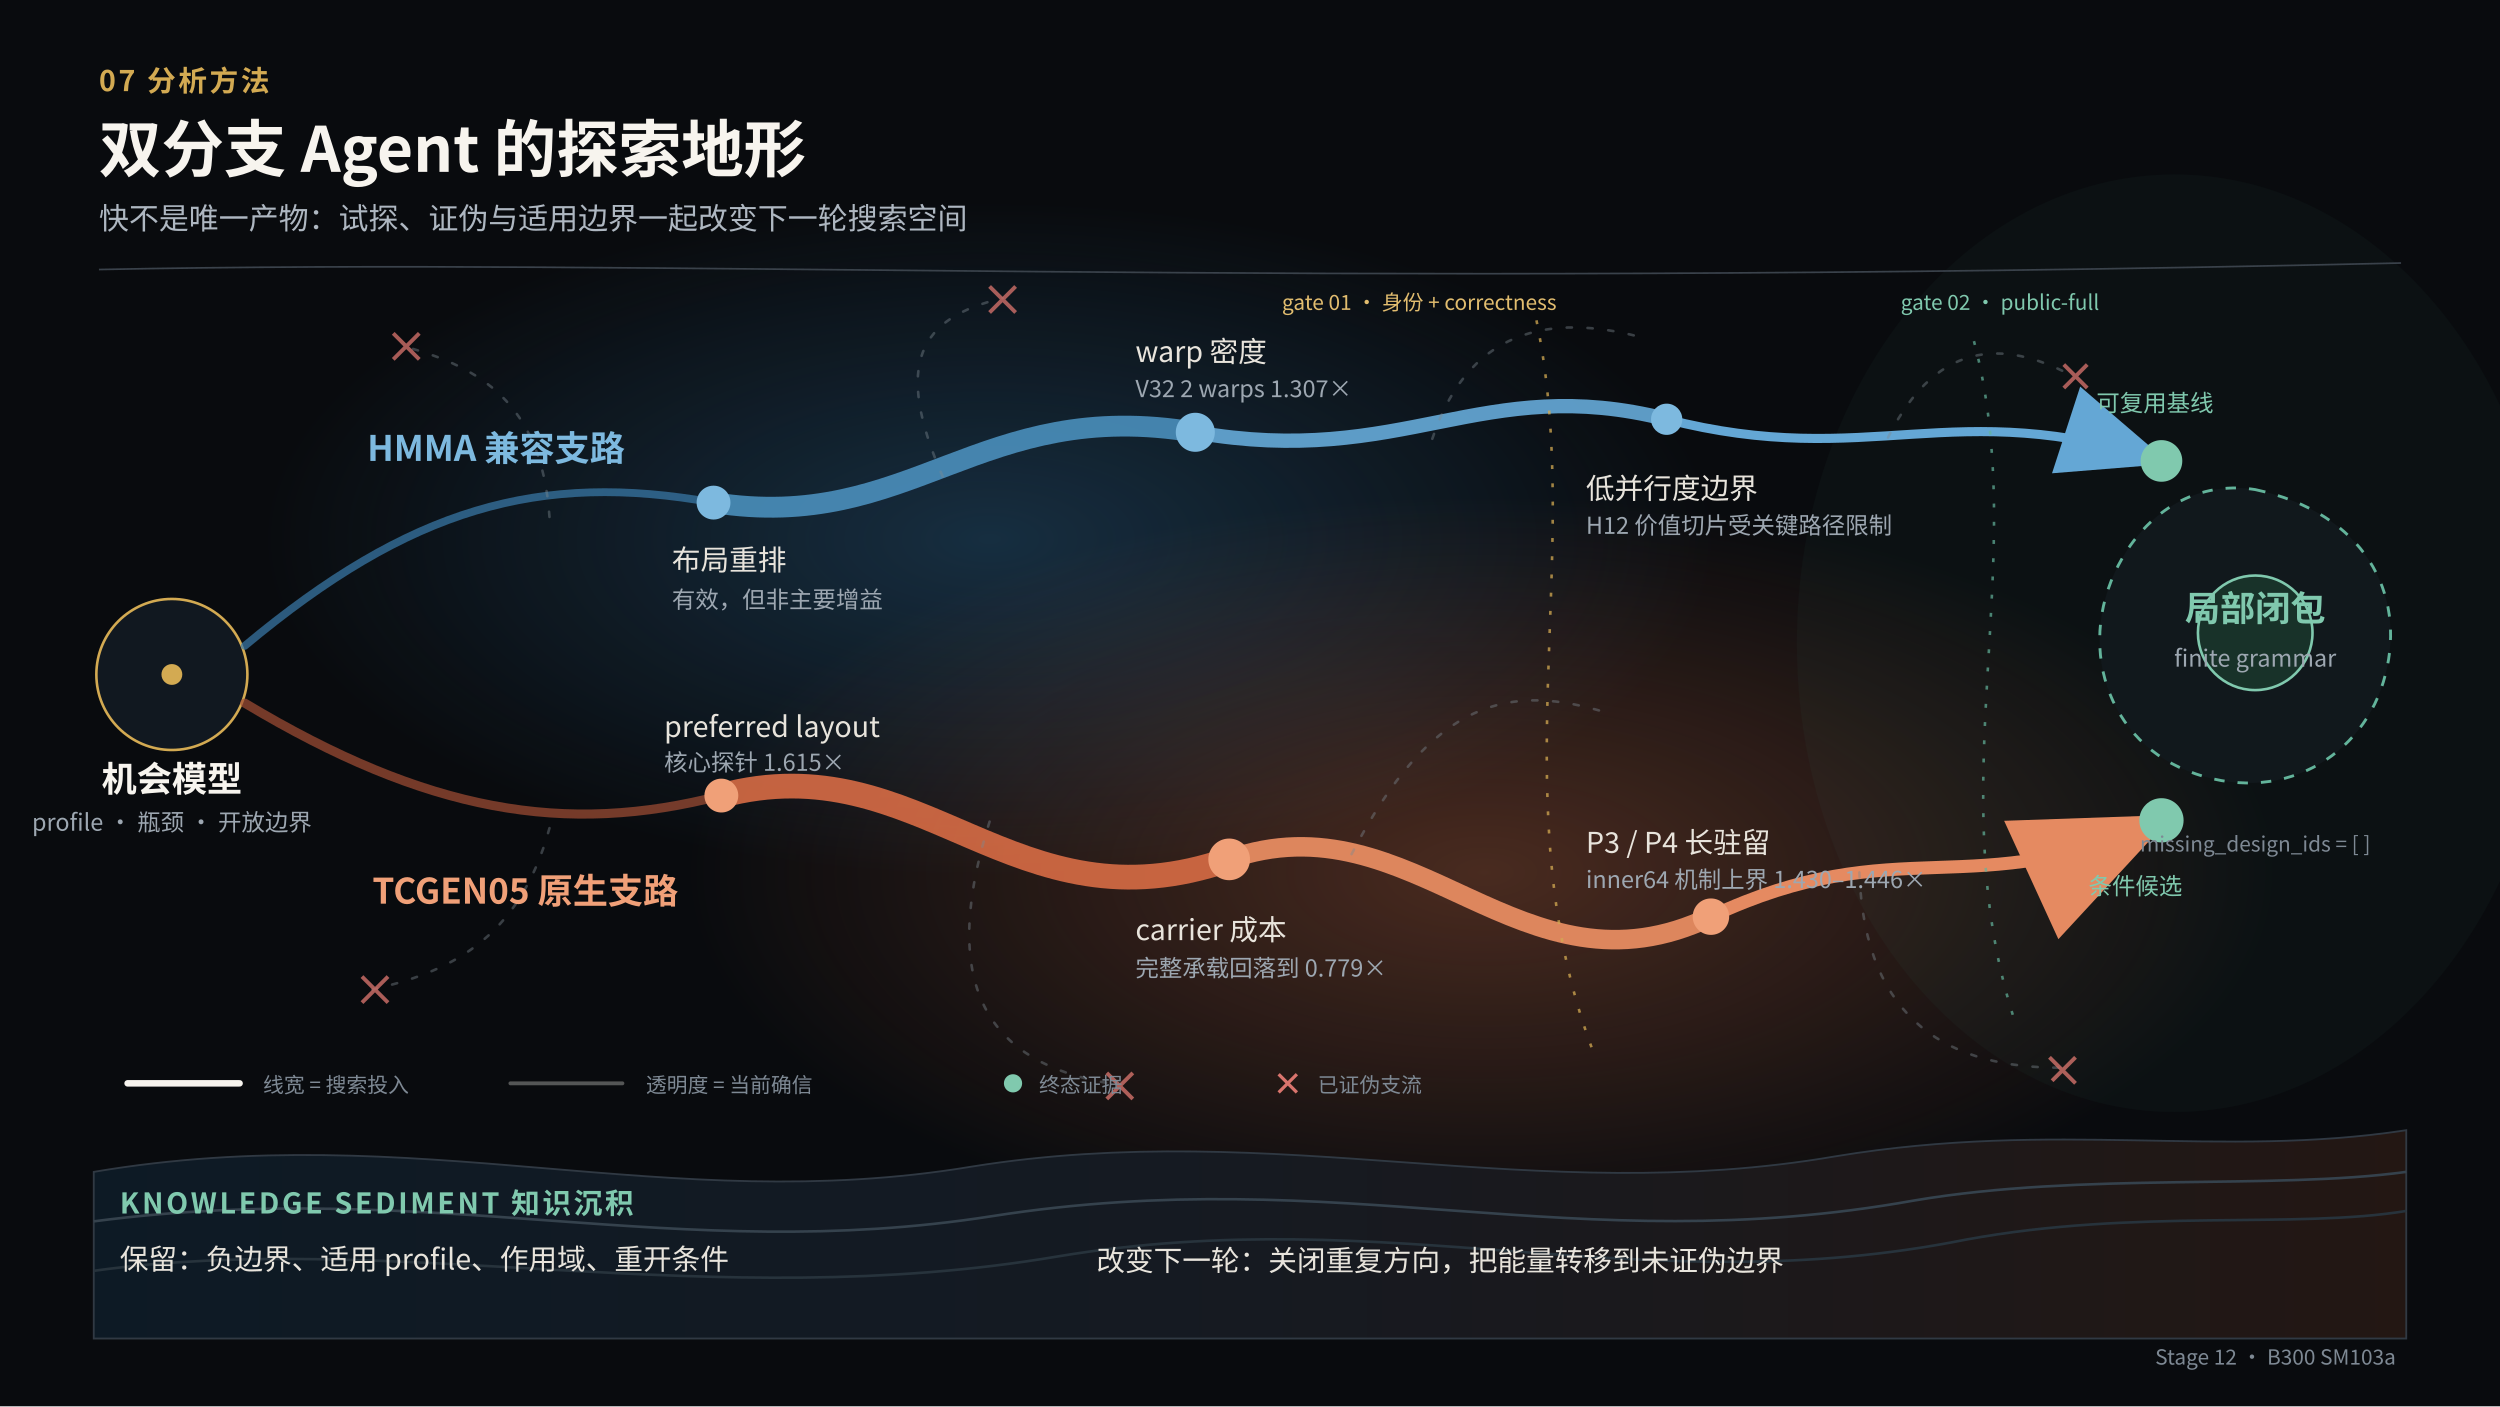
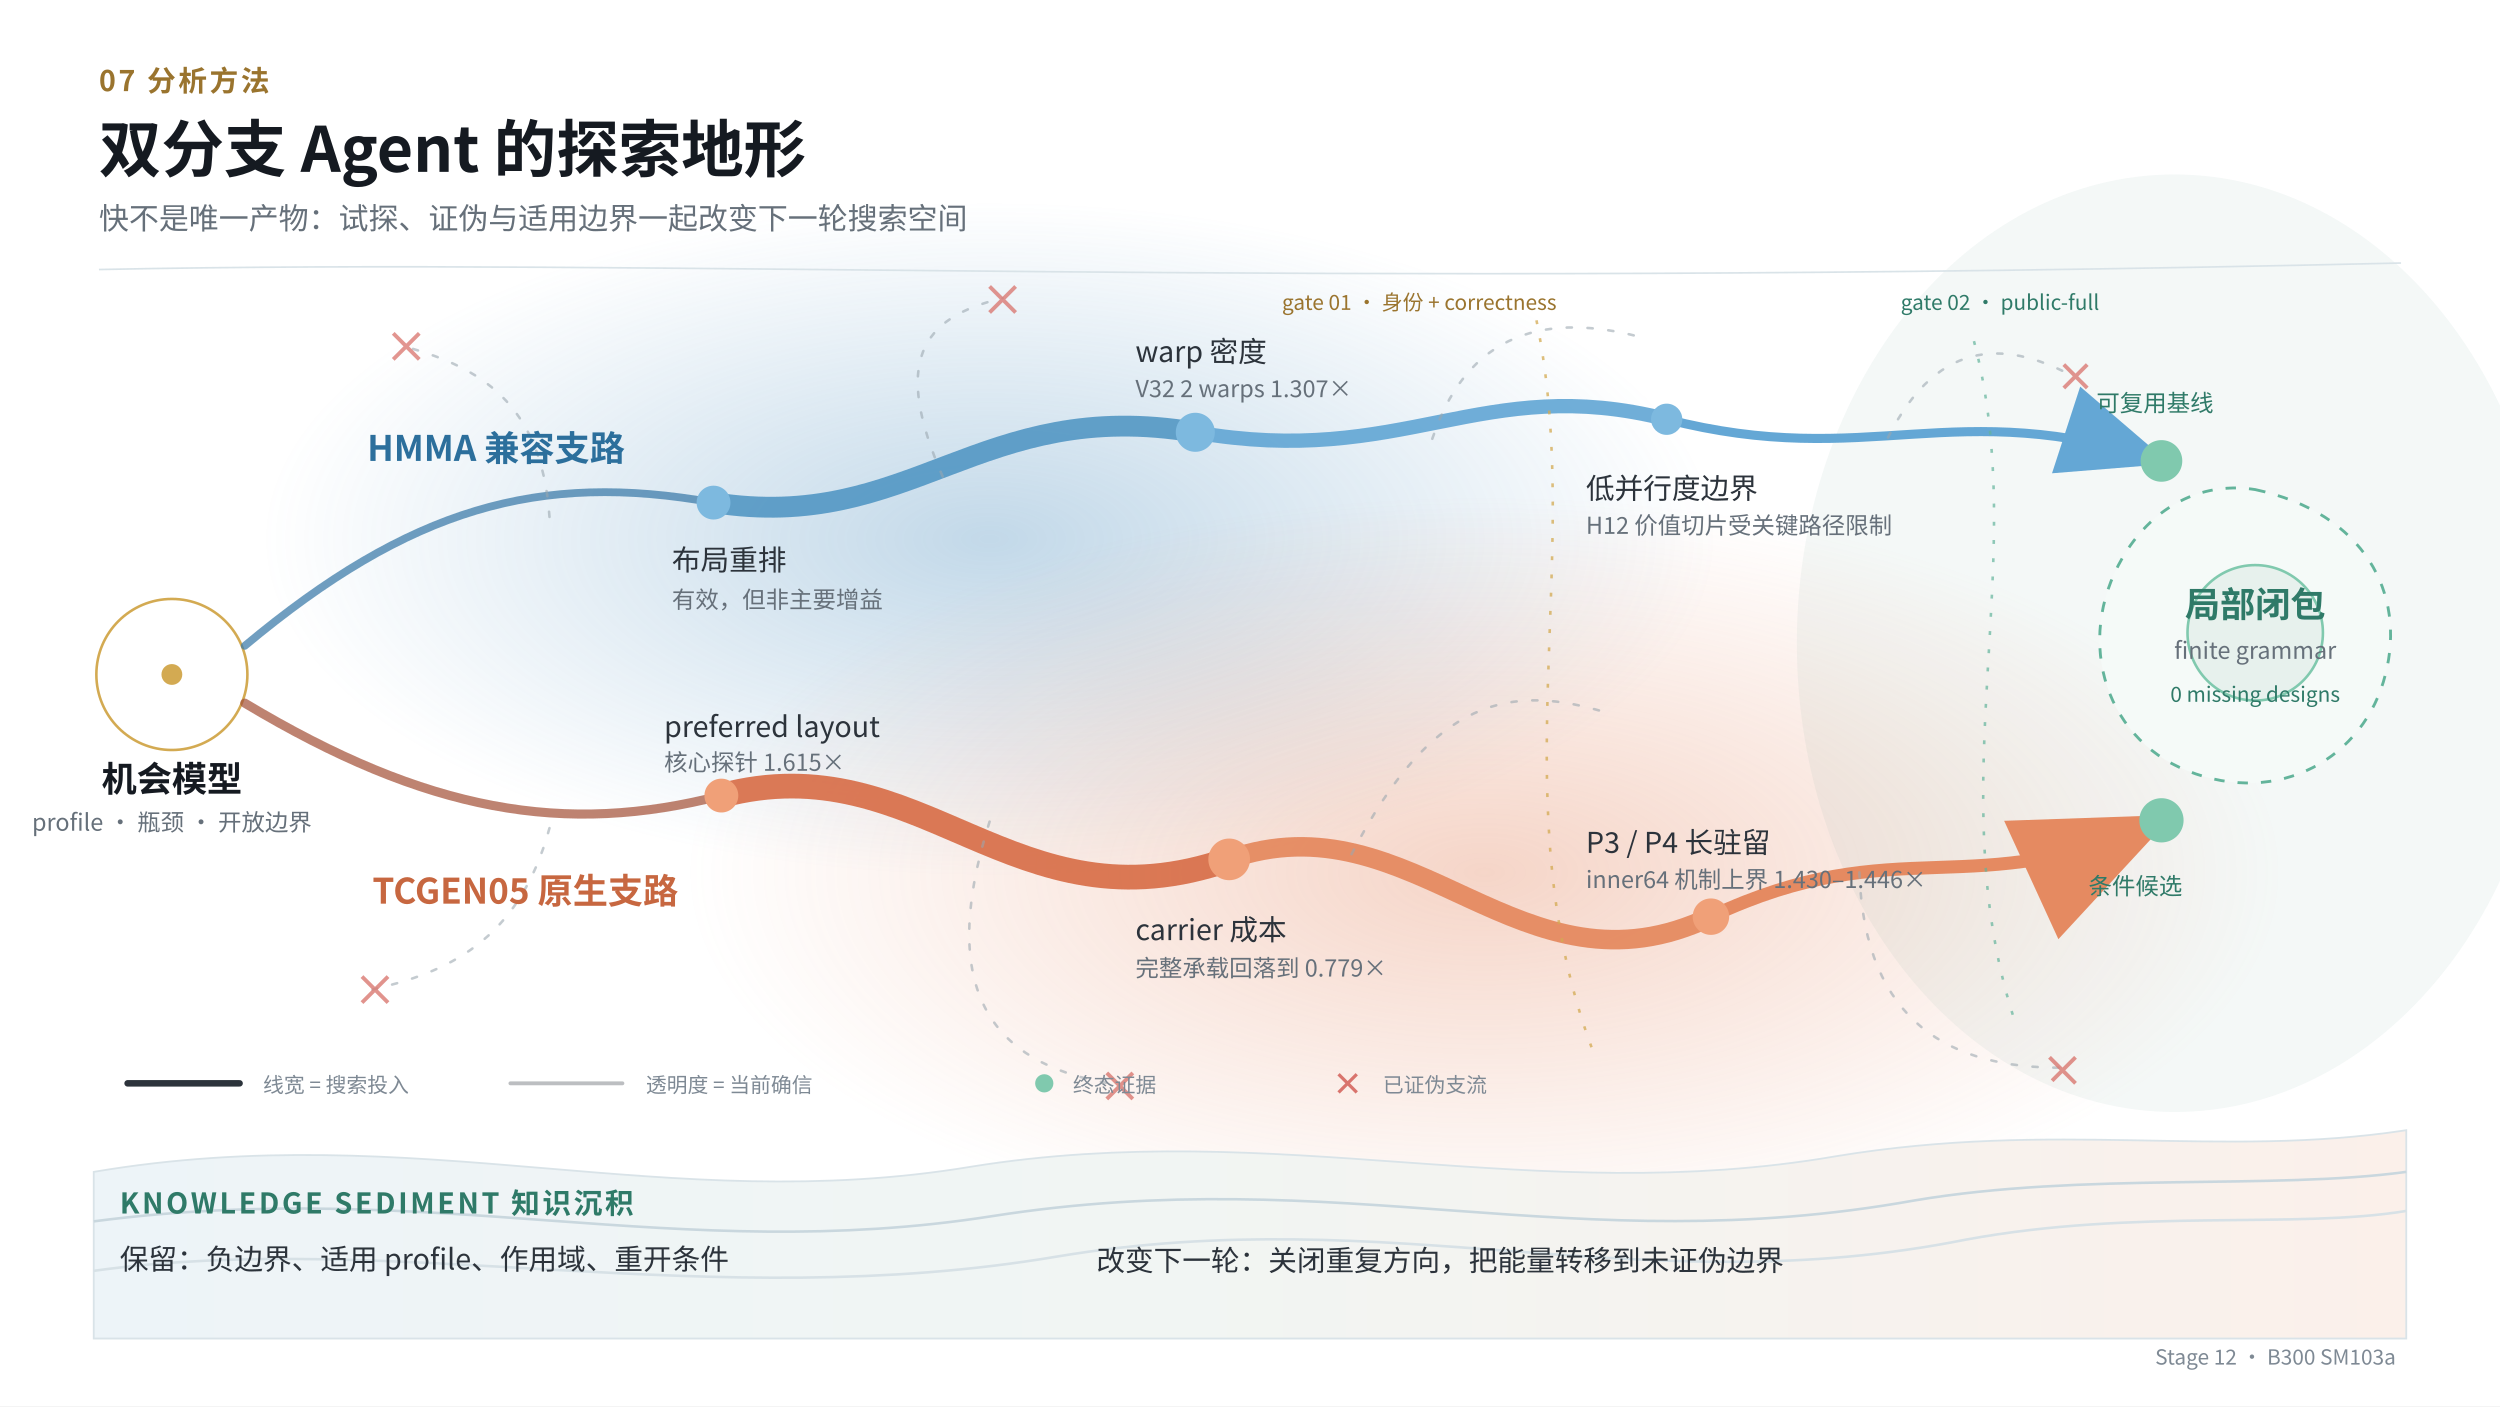
<svg xmlns="http://www.w3.org/2000/svg" width="1920" height="1080" viewBox="0 0 1920 1080" role="img" aria-labelledby="title desc" font-family="Noto Sans CJK SC, sans-serif">
  <defs>
    <radialGradient id="hmmaFog" cx="50%" cy="50%" r="50%">
      <stop offset="0" stop-color="#357fb5" stop-opacity=".30" />
      <stop offset="1" stop-color="#357fb5" stop-opacity="0" />
    </radialGradient>
    <radialGradient id="tcgenFog" cx="50%" cy="50%" r="50%">
      <stop offset="0" stop-color="#df7448" stop-opacity=".30" />
      <stop offset="1" stop-color="#df7448" stop-opacity="0" />
    </radialGradient>
    <linearGradient id="sediment" x1="0" x2="1">
-       <stop offset="0" stop-color="#0d1a25" />
-       <stop offset=".46" stop-color="#151a22" />
-       <stop offset="1" stop-color="#231713" />
+       <stop offset="0" stop-color="#edf4f8" />
+       <stop offset=".46" stop-color="#f1f5f3" />
+       <stop offset="1" stop-color="#fbf0ea" />
    </linearGradient>
    <marker id="arrowBlue" markerWidth="14" markerHeight="14" refX="11" refY="5" orient="auto">
      <path d="M0,0 L12,5 L0,10 Z" fill="#64a7d5" />
    </marker>
    <marker id="arrowOrange" markerWidth="14" markerHeight="14" refX="11" refY="5" orient="auto">
      <path d="M0,0 L12,5 L0,10 Z" fill="#e58a61" />
    </marker>
    <style>
-       .kicker{font-size:22px;font-weight:600;letter-spacing:2px;fill:#d3aa52}.title{font-size:48px;font-weight:650;fill:#f7f4ee}.sub{font-size:23px;font-weight:400;fill:#aeb7c1}
-       .head{font-size:27px;font-weight:600;fill:#f7f4ee}.label{font-size:22px;font-weight:500;fill:#e8e4dc}.small{font-size:18px;font-weight:400;fill:#9da7b1}.tiny{font-size:16px;font-weight:400;fill:#7e8994}
-       .blue{fill:#7db9df}.orange{fill:#f0a078}.green{fill:#80c9ae}.red{fill:#d9746d}.gold{fill:#e2bd6f}.ghost{stroke:#7d8790;stroke-width:2;stroke-dasharray:4 12;stroke-linecap:round;fill:none;opacity:.42}
+       .kicker{font-size:22px;font-weight:600;letter-spacing:2px;fill:#9a742e}.title{font-size:48px;font-weight:650;fill:#151a21}.sub{font-size:23px;font-weight:400;fill:#66707a}
+       .head{font-size:27px;font-weight:600;fill:#151a21}.label{font-size:22px;font-weight:500;fill:#2c333b}.small{font-size:18px;font-weight:400;fill:#66707a}.tiny{font-size:16px;font-weight:400;fill:#7e8994}
+       .blue{fill:#2c6f9c}.orange{fill:#c76740}.green{fill:#2f7a68}.red{fill:#aa514b}.gold{fill:#9a742e}.ghost{stroke:#9aa6ae;stroke-width:2;stroke-dasharray:4 12;stroke-linecap:round;fill:none;opacity:.58}
    </style>
  </defs>
-   <rect width="1920" height="1080" fill="#090b0e" />
+   <rect width="1920" height="1080" fill="#ffffff" />
  <ellipse cx="760" cy="414" rx="560" ry="260" fill="url(#hmmaFog)" />
  <ellipse cx="1140" cy="670" rx="610" ry="290" fill="url(#tcgenFog)" />
  <ellipse cx="1670" cy="494" rx="290" ry="360" fill="#2f7a68" opacity=".055" />
  <text x="76" y="70" class="kicker">07  分析方法</text>
  <text x="76" y="132" class="title">双分支 Agent 的探索地形</text>
  <text x="76" y="176" class="sub">快不是唯一产物：试探、证伪与适用边界一起改变下一轮搜索空间</text>
-   <path d="M76 207 C510 198, 982 222, 1844 202" stroke="#3a424b" stroke-width="1.3" fill="none" />
+   <path d="M76 207 C510 198, 982 222, 1844 202" stroke="#d9e3e8" stroke-width="1.3" fill="none" />
  <g id="origin">
-     <circle cx="132" cy="518" r="58" fill="#111820" stroke="#d3aa52" stroke-width="2" />
+     <circle cx="132" cy="518" r="58" fill="#ffffff" stroke="#d3aa52" stroke-width="2" />
    <circle cx="132" cy="518" r="8" fill="#d3aa52" />
    <text x="132" y="608" text-anchor="middle" class="head">机会模型</text>
    <text x="132" y="638" text-anchor="middle" class="small">profile · 瓶颈 · 开放边界</text>
  </g>
  <path d="M188 496 C315 390, 414 362, 548 386" stroke="#3979a7" stroke-width="6" stroke-linecap="round" fill="none" opacity=".72" />
  <path d="M548 386 C700 410, 752 304, 918 332" stroke="#4d93c2" stroke-width="16" stroke-linecap="round" fill="none" opacity=".86" />
  <path d="M918 332 C1078 360, 1138 286, 1280 322" stroke="#64a7d5" stroke-width="11" stroke-linecap="round" fill="none" opacity=".92" />
  <path d="M1280 322 C1436 362, 1500 302, 1660 354" stroke="#64a7d5" stroke-width="7" stroke-linecap="round" fill="none" marker-end="url(#arrowBlue)" />
  <path d="M422 397 C416 308, 366 282, 314 267" class="ghost" />
  <path d="M724 366 C686 279, 706 244, 770 229" class="ghost" />
  <path d="M1100 337 C1130 246, 1200 242, 1264 260" class="ghost" />
  <path d="M1450 336 C1490 256, 1545 263, 1594 290" class="ghost" />
  <circle cx="548" cy="386" r="13" fill="#7db9df" />
  <circle cx="918" cy="332" r="15" fill="#7db9df" />
  <circle cx="1280" cy="322" r="12" fill="#7db9df" />
  <circle cx="1660" cy="354" r="16" fill="#80c9ae" />
  <text x="282" y="354" class="head blue">HMMA 兼容支路</text>
  <text x="516" y="438" class="label">布局重排</text>
  <text x="516" y="467" class="small">有效，但非主要增益</text>
  <text x="872" y="278" class="label">warp 密度</text>
  <text x="872" y="305" class="small">V32 2 warps  1.307×</text>
  <text x="1218" y="383" class="label">低并行度边界</text>
  <text x="1218" y="410" class="small">H12 价值切片受关键路径限制</text>
  <text x="1610" y="316" class="small green">可复用基线</text>
  <g stroke="#d9746d" stroke-width="3" opacity=".76">
    <path d="M302 256l20 20m0-20l-20 20" />
    <path d="M760 220l20 20m0-20l-20 20" />
    <path d="M1585 280l18 18m0-18l-18 18" />
  </g>
  <path d="M188 540 C328 624, 434 642, 554 611" stroke="#a34e35" stroke-width="7" stroke-linecap="round" fill="none" opacity=".70" />
  <path d="M554 611 C708 570, 778 718, 944 660" stroke="#d76b45" stroke-width="19" stroke-linecap="round" fill="none" opacity=".90" />
  <path d="M944 660 C1086 610, 1168 774, 1314 704" stroke="#e58a61" stroke-width="15" stroke-linecap="round" fill="none" opacity=".95" />
  <path d="M1314 704 C1458 636, 1516 696, 1660 630" stroke="#e58a61" stroke-width="10" stroke-linecap="round" fill="none" marker-end="url(#arrowOrange)" />
  <path d="M422 636 C398 724, 342 747, 286 760" class="ghost" />
  <path d="M760 631 C716 770, 770 820, 858 833" class="ghost" />
  <path d="M1038 656 C1100 536, 1160 524, 1236 548" class="ghost" />
  <path d="M1428 670 C1432 787, 1500 820, 1582 820" class="ghost" />
  <circle cx="554" cy="611" r="13" fill="#f0a078" />
  <circle cx="944" cy="660" r="16" fill="#f0a078" />
  <circle cx="1314" cy="704" r="14" fill="#f0a078" />
  <circle cx="1660" cy="630" r="17" fill="#80c9ae" />
  <text x="286" y="694" class="head orange">TCGEN05 原生支路</text>
  <text x="510" y="566" class="label">preferred layout</text>
  <text x="510" y="592" class="small">核心探针  1.615×</text>
  <text x="872" y="722" class="label">carrier 成本</text>
  <text x="872" y="750" class="small">完整承载回落到 0.779×</text>
  <text x="1218" y="655" class="label">P3 / P4 长驻留</text>
  <text x="1218" y="682" class="small">inner64 机制上界  1.430–1.446×</text>
  <text x="1604" y="687" class="small green">条件候选</text>
  <g stroke="#d9746d" stroke-width="3" opacity=".78">
    <path d="M278 750l20 20m0-20l-20 20" />
    <path d="M850 824l20 20m0-20l-20 20" />
    <path d="M1574 812l20 20m0-20l-18 18" />
  </g>
  <path d="M1180 246 C1218 430, 1150 621, 1226 814" stroke="#d3aa52" stroke-width="2" stroke-dasharray="3 11" fill="none" opacity=".75" />
  <text x="1090" y="238" text-anchor="middle" class="tiny gold">gate 01 · 身份 + correctness</text>
  <path d="M1516 262 C1560 428, 1490 602, 1546 780" stroke="#63b49b" stroke-width="2" stroke-dasharray="3 11" fill="none" opacity=".7" />
  <text x="1536" y="238" text-anchor="middle" class="tiny green">gate 02 · public-full</text>
  <g transform="translate(1732 494)">
-     <path d="M0 -118 C84 -100 116 -38 100 24 C84 88 18 126 -52 98 C-118 72 -140 -8 -98 -72 C-74 -108 -38 -124 0 -118Z" fill="#11181c" stroke="#63b49b" stroke-width="2.2" stroke-dasharray="8 10" />
-     <circle cx="0" cy="-8" r="44" fill="#183229" stroke="#80c9ae" stroke-width="2" />
-     <text x="0" y="-17" text-anchor="middle" class="head green">局部闭包</text>
-     <text x="0" y="18" text-anchor="middle" class="small">finite grammar</text>
-     <text x="0" y="160" text-anchor="middle" class="tiny">missing_design_ids = [ ]</text>
+     <path d="M0 -118 C84 -100 116 -38 100 24 C84 88 18 126 -52 98 C-118 72 -140 -8 -98 -72 C-74 -108 -38 -124 0 -118Z" fill="#f5faf8" stroke="#63b49b" stroke-width="2.2" stroke-dasharray="8 10" />
+     <circle cx="0" cy="-8" r="52" fill="#e7f1ed" stroke="#80c9ae" stroke-width="2" />
+     <text x="0" y="-20" text-anchor="middle" class="head green">局部闭包</text>
+     <text x="0" y="12" text-anchor="middle" class="small">finite grammar</text>
+     <text x="0" y="45" text-anchor="middle" class="tiny green">0 missing designs</text>
  </g>
-   <path d="M72 900 C320 858 512 935 746 896 C982 858 1178 928 1410 888 C1580 860 1704 890 1848 868 L1848 1028 L72 1028Z" fill="url(#sediment)" stroke="#303943" stroke-width="1.4" />
-   <path d="M72 938 C332 904 520 972 762 934 C1030 892 1208 969 1470 922 C1600 900 1746 914 1848 900" stroke="#35424d" stroke-width="2" fill="none" />
-   <path d="M72 976 C302 944 546 1010 812 965 C1070 922 1260 1002 1510 952 C1640 928 1764 944 1848 930" stroke="#27333c" stroke-width="2" fill="none" />
+   <path d="M72 900 C320 858 512 935 746 896 C982 858 1178 928 1410 888 C1580 860 1704 890 1848 868 L1848 1028 L72 1028Z" fill="url(#sediment)" stroke="#d9e3e8" stroke-width="1.4" />
+   <path d="M72 938 C332 904 520 972 762 934 C1030 892 1208 969 1470 922 C1600 900 1746 914 1848 900" stroke="#c9d7de" stroke-width="2" fill="none" />
+   <path d="M72 976 C302 944 546 1010 812 965 C1070 922 1260 1002 1510 952 C1640 928 1764 944 1848 930" stroke="#d7e1e6" stroke-width="2" fill="none" />
  <text x="92" y="932" class="kicker green">KNOWLEDGE SEDIMENT  知识沉积</text>
  <text x="92" y="975" class="label">保留：负边界、适用 profile、作用域、重开条件</text>
  <text x="842" y="976" class="label">改变下一轮：关闭重复方向，把能量转移到未证伪边界</text>
  <text x="1840" y="1048" text-anchor="end" class="tiny">Stage 12 · B300 SM103a</text>
  <g transform="translate(98 832)">
-     <path d="M0 0H86" stroke="#f7f4ee" stroke-width="5" stroke-linecap="round" />
+     <path d="M0 0H86" stroke="#2c333b" stroke-width="5" stroke-linecap="round" />
    <text x="104" y="7" class="tiny">线宽 = 搜索投入</text>
-     <path d="M294 0H380" stroke="#f7f4ee" stroke-width="3" stroke-linecap="round" opacity=".32" />
+     <path d="M294 0H380" stroke="#2c333b" stroke-width="3" stroke-linecap="round" opacity=".32" />
    <text x="398" y="7" class="tiny">透明度 = 当前确信</text>
-     <circle cx="680" cy="0" r="7" fill="#80c9ae" />
-     <text x="700" y="7" class="tiny">终态证据</text>
-     <path d="M884 -7l14 14m0-14l-14 14" stroke="#d9746d" stroke-width="2.5" />
-     <text x="914" y="7" class="tiny">已证伪支流</text>
+     <circle cx="704" cy="0" r="7" fill="#80c9ae" />
+     <text x="726" y="7" class="tiny">终态证据</text>
+     <path d="M930 -7l14 14m0-14l-14 14" stroke="#d9746d" stroke-width="2.5" />
+     <text x="964" y="7" class="tiny">已证伪支流</text>
  </g>
</svg>
